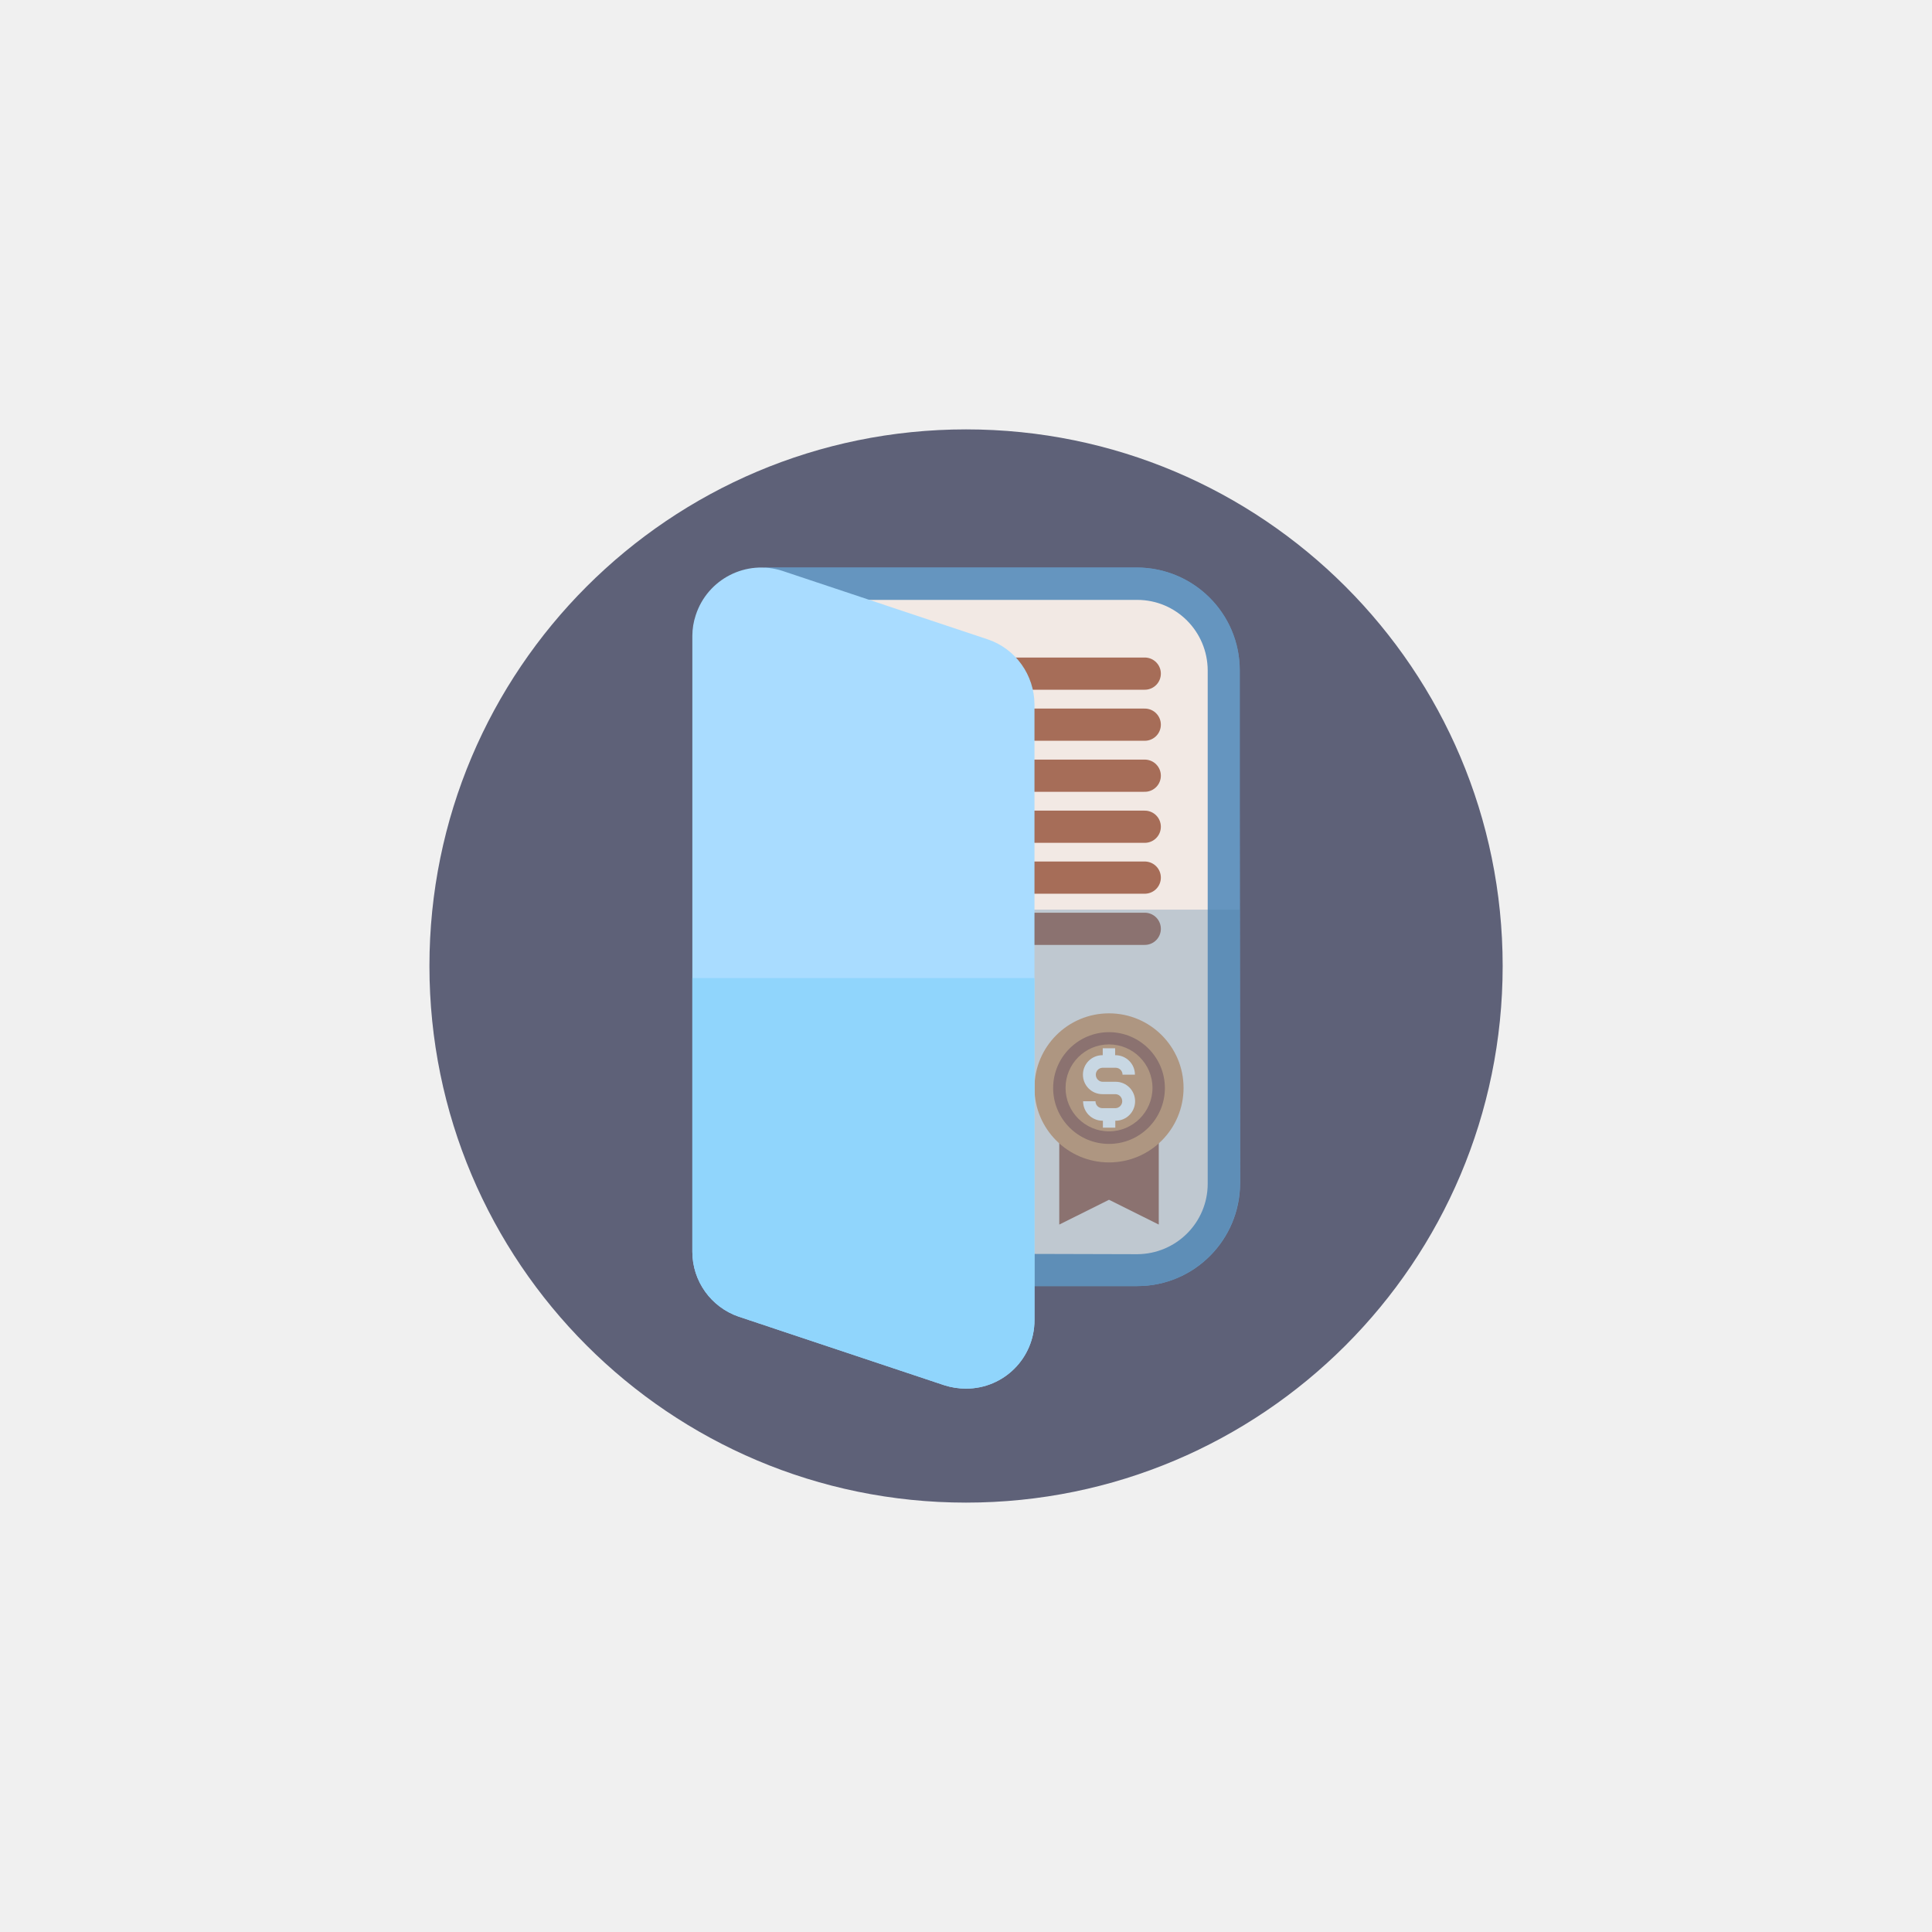
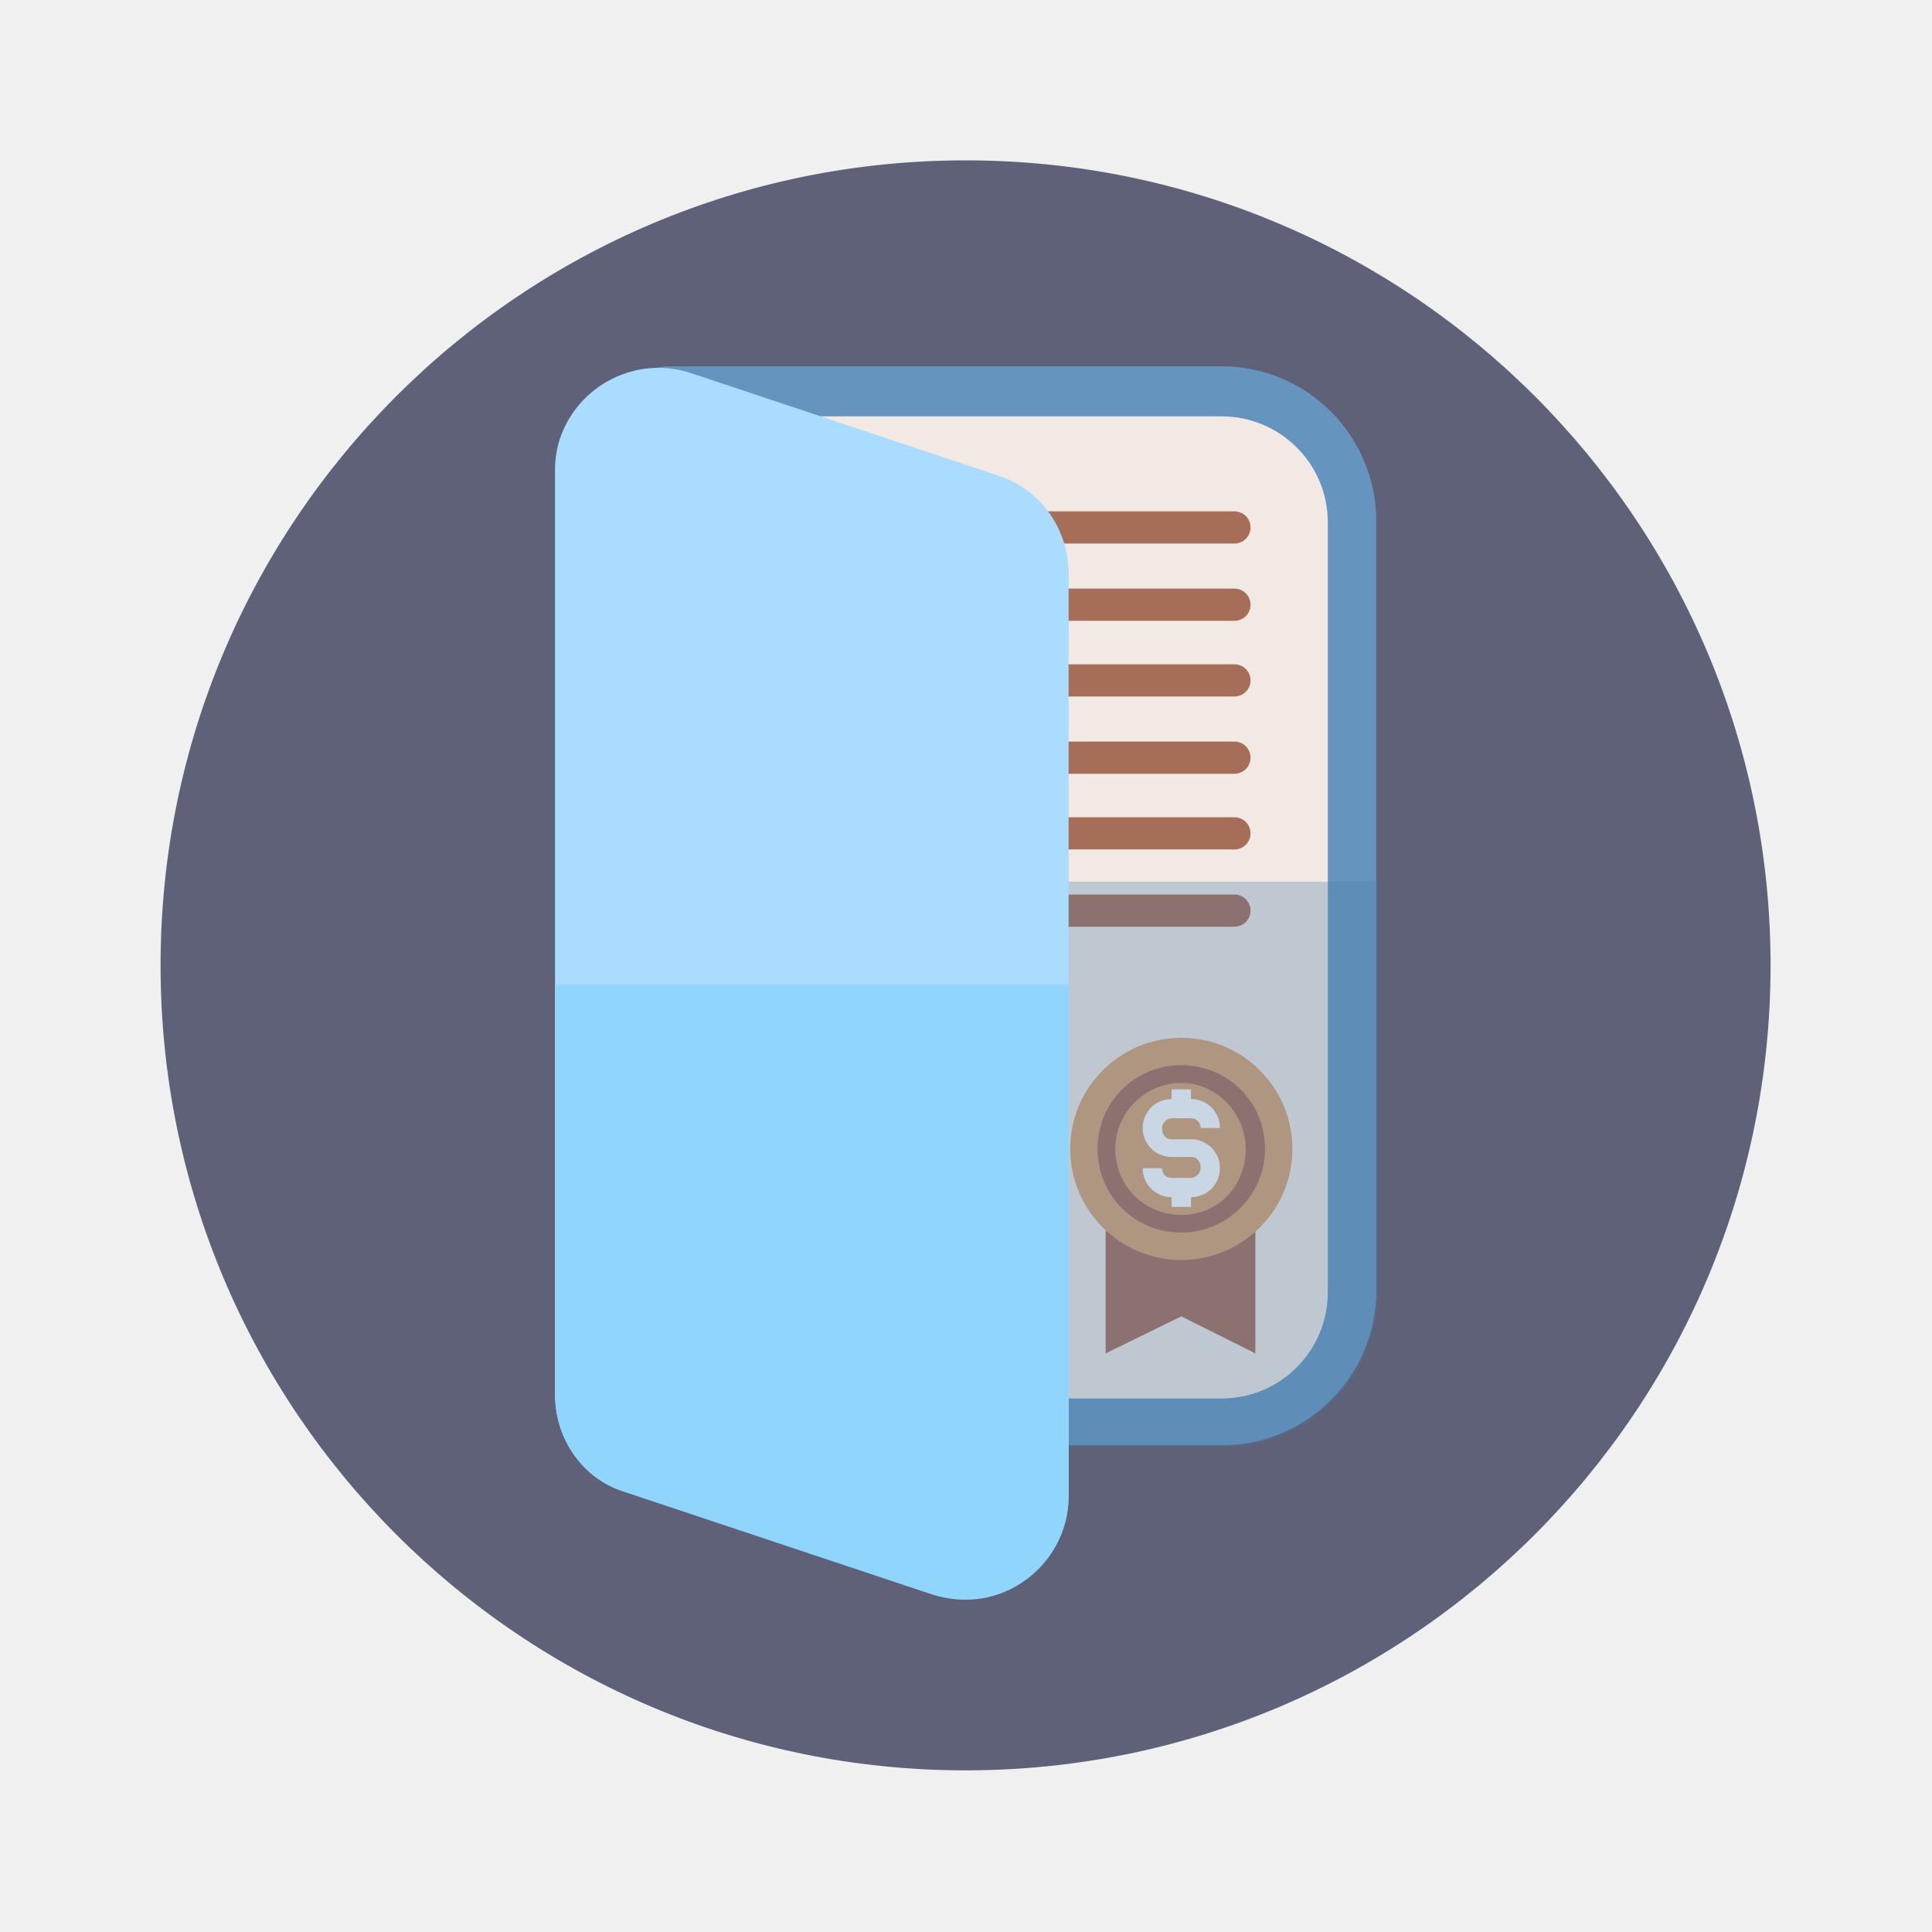
<svg xmlns="http://www.w3.org/2000/svg" version="1.1" id="Capa_1" x="0px" y="0px" viewBox="0 0 120 120" style="enable-background:new 0 0 120 120;" xml:space="preserve">
  <style type="text/css">
	.st0{fill:#AED3F2;fill-opacity:0;}
	.st1{fill:#5E6178;}
	.st2{fill:#6595BF;}
	.st3{fill:#F2E9E4;}
	.st4{fill:#A66D58;}
	.st5{fill:#D9A171;}
	.st6{fill:#FFFFFF;}
	.st7{fill:none;stroke:#A66D58;stroke-width:2;stroke-linecap:round;stroke-miterlimit:10;}
	.st8{opacity:0.31;fill:#4C7FA5;enable-background:new    ;}
	.st9{fill:#A9DCFF;}
	.st10{fill:#90D5FC;}
</style>
  <g id="Grupo_54859" transform="translate(-601.827 -7479.34)">
-     <rect id="Rectángulo_6858" x="621.83" y="7499.34" class="st0" width="80" height="80" />
+     <rect id="Rectángulo_6858" x="601.8" y="7479.3" class="st0" width="120" height="120" />
    <g id="Grupo_54858">
-       <circle id="Elipse_4060" class="st1" cx="661.83" cy="7539.34" r="33.33" />
+       <circle id="Elipse_4060" class="st1" cx="661.8" cy="7539.3" r="50" />
      <g id="Grupo_54857">
-         <path id="Trazado_102604" class="st2" d="M678.83,7529.47v-8.5c0-3.52-2.86-6.37-6.38-6.38h-22.84c-1.17,0-2.12,0.95-2.12,2.12     c0,0.26,0.05,0.52,0.14,0.76l15.41,40.38c0.31,0.82,1.1,1.37,1.99,1.37h7.44c3.52,0,6.37-2.86,6.38-6.38L678.83,7529.47     L678.83,7529.47z" />
-         <path id="Trazado_102605" class="st2" d="M678.83,7529.47v-8.5c0-3.52-2.86-6.37-6.38-6.38h-22.84c-1.17,0-2.12,0.95-2.12,2.12     c0,0.26,0.05,0.52,0.14,0.76l15.41,40.38c0.31,0.82,1.1,1.37,1.99,1.37h7.44c3.52,0,6.37-2.86,6.38-6.38L678.83,7529.47     L678.83,7529.47z" />
-         <path id="Trazado_102606" class="st3" d="M665.02,7557.22c-0.05,0-0.1-0.03-0.11-0.08l-15.41-40.38     c-0.02-0.04-0.01-0.08,0.01-0.11c0.02-0.03,0.06-0.05,0.1-0.05h22.85c2.42,0,4.37,1.96,4.38,4.38v31.88     c0,2.42-1.96,4.37-4.38,4.38L665.02,7557.22z" />
+         <path id="Trazado_102604" class="st2" d="M687.3,7524.5v-12.8c0-5.3-4.3-9.6-9.6-9.6h-34.3c-1.8,0-3.2,1.4-3.2,3.2     c0,0.4,0.1,0.8,0.2,1.1l23.1,60.6c0.5,1.2,1.6,2.1,3,2.1h11.2c5.3,0,9.6-4.3,9.6-9.6L687.3,7524.5L687.3,7524.5z" />
+         <path id="Trazado_102605" class="st2" d="M687.3,7524.5v-12.8c0-5.3-4.3-9.6-9.6-9.6h-34.3c-1.8,0-3.2,1.4-3.2,3.2     c0,0.4,0.1,0.8,0.2,1.1l23.1,60.6c0.5,1.2,1.6,2.1,3,2.1h11.2c5.3,0,9.6-4.3,9.6-9.6L687.3,7524.5L687.3,7524.5z" />
+         <path id="Trazado_102606" class="st3" d="M666.6,7566.2c-0.1,0-0.1,0-0.2-0.1l-23.1-60.6c0-0.1,0-0.1,0-0.2c0,0,0.1-0.1,0.1-0.1     h34.3c3.6,0,6.6,2.9,6.6,6.6v47.8c0,3.6-2.9,6.6-6.6,6.6L666.6,7566.2z" />
        <g id="Grupo_54856">
          <g id="Grupo_54853">
-             <path id="Trazado_102607" class="st4" d="M670.71,7553.86l3.09,1.54v-11.58h-6.18v11.58L670.71,7553.86z" />
+             <path id="Trazado_102607" class="st4" d="M675.2,7561.1l4.6,2.3v-17.4h-9.3v17.4L675.2,7561.1z" />
          </g>
          <g id="Grupo_54854">
-             <circle id="Elipse_4061" class="st5" cx="670.71" cy="7546.91" r="4.63" />
+             <circle id="Elipse_4061" class="st5" cx="675.2" cy="7550.7" r="6.9" />
          </g>
          <g id="Grupo_54855">
-             <path id="Trazado_102608" class="st4" d="M670.71,7550.39c-1.92,0-3.47-1.56-3.47-3.47c0-1.92,1.56-3.47,3.47-3.47       s3.47,1.56,3.47,3.47l0,0C674.18,7548.83,672.63,7550.39,670.71,7550.39z M670.71,7544.21c-1.49,0-2.7,1.21-2.7,2.7       c0,1.49,1.21,2.7,2.7,2.7c1.49,0,2.7-1.21,2.7-2.7C673.41,7545.42,672.2,7544.21,670.71,7544.21z" />
+             <path id="Trazado_102608" class="st4" d="M675.2,7555.9c-2.9,0-5.2-2.3-5.2-5.2c0-2.9,2.3-5.2,5.2-5.2c2.9,0,5.2,2.3,5.2,5.2       l0,0C680.4,7553.6,678,7555.9,675.2,7555.9z M675.2,7546.6c-2.2,0-4.1,1.8-4.1,4.1s1.8,4.1,4.1,4.1s4-1.8,4-4.1       C679.2,7548.5,677.4,7546.6,675.2,7546.6z" />
          </g>
-           <path id="Trazado_102609" class="st6" d="M671.12,7546.53h-0.82c-0.24-0.01-0.42-0.22-0.41-0.46c0.01-0.22,0.19-0.4,0.41-0.41      h0.82c0.24,0,0.43,0.19,0.43,0.43h0.77c0-0.67-0.54-1.21-1.21-1.21h-0.02v-0.43h-0.77v0.43h-0.02c-0.67,0-1.21,0.54-1.21,1.21      s0.54,1.21,1.21,1.21h0.82c0.24,0.01,0.42,0.22,0.41,0.46c-0.01,0.22-0.19,0.4-0.41,0.41h-0.82c-0.24,0-0.43-0.19-0.43-0.43      h-0.77c0,0.67,0.54,1.21,1.21,1.21h0.02v0.43h0.77v-0.43h0.02c0.67,0,1.21-0.54,1.21-1.21S671.79,7546.53,671.12,7546.53      L671.12,7546.53z" />
+           <path id="Trazado_102609" class="st6" d="M675.8,7550.1h-1.2c-0.4,0-0.6-0.3-0.6-0.7c0-0.3,0.3-0.6,0.6-0.6h1.2      c0.4,0,0.6,0.3,0.6,0.6h1.2c0-1-0.8-1.8-1.8-1.8h0v-0.6h-1.2v0.6h0c-1,0-1.8,0.8-1.8,1.8s0.8,1.8,1.8,1.8h1.2      c0.4,0,0.6,0.3,0.6,0.7c0,0.3-0.3,0.6-0.6,0.6h-1.2c-0.4,0-0.6-0.3-0.6-0.6h-1.2c0,1,0.8,1.8,1.8,1.8h0v0.6h1.2v-0.6h0      c1,0,1.8-0.8,1.8-1.8S676.8,7550.1,675.8,7550.1L675.8,7550.1z" />
        </g>
-         <line id="Línea_260" class="st7" x1="672.93" y1="7521.18" x2="653.38" y2="7521.18" />
-         <line id="Línea_261" class="st7" x1="672.93" y1="7524.35" x2="653.38" y2="7524.35" />
-         <line id="Línea_262" class="st7" x1="672.93" y1="7527.52" x2="653.38" y2="7527.52" />
-         <line id="Línea_263" class="st7" x1="672.93" y1="7530.69" x2="653.38" y2="7530.69" />
-         <line id="Línea_264" class="st7" x1="672.93" y1="7533.85" x2="653.38" y2="7533.85" />
-         <line id="Línea_265" class="st7" x1="672.93" y1="7537.03" x2="653.38" y2="7537.03" />
-         <path id="Trazado_102610" class="st8" d="M668.2,7535.84h-13.57l8.4,22.01c0.31,0.82,1.1,1.37,1.98,1.37h7.44     c3.52,0,6.37-2.86,6.38-6.38v-17L668.2,7535.84z" />
-         <path id="Trazado_102611" class="st9" d="M663.2,7519.06l-12.77-4.26c-2.25-0.73-4.66,0.5-5.39,2.75     c-0.14,0.42-0.21,0.85-0.21,1.29v38.25c0,1.82,1.16,3.44,2.88,4.03l12.77,4.26c0.44,0.14,0.89,0.21,1.35,0.21     c2.35,0,4.25-1.9,4.25-4.25v-38.25C666.07,7521.27,664.92,7519.65,663.2,7519.06L663.2,7519.06z" />
-         <path id="Trazado_102612" class="st10" d="M666.08,7540.09h-21.25v17c0,1.82,1.16,3.44,2.88,4.03l12.77,4.26     c0.44,0.14,0.89,0.21,1.35,0.21c2.35,0,4.25-1.9,4.25-4.25L666.08,7540.09z" />
+         <line id="Línea_260" class="st7" x1="678.5" y1="7512.1" x2="649.2" y2="7512.1" />
+         <line id="Línea_261" class="st7" x1="678.5" y1="7516.9" x2="649.2" y2="7516.9" />
+         <line id="Línea_262" class="st7" x1="678.5" y1="7521.6" x2="649.2" y2="7521.6" />
+         <line id="Línea_263" class="st7" x1="678.5" y1="7526.4" x2="649.2" y2="7526.4" />
+         <line id="Línea_264" class="st7" x1="678.5" y1="7531.1" x2="649.2" y2="7531.1" />
+         <line id="Línea_265" class="st7" x1="678.5" y1="7535.9" x2="649.2" y2="7535.9" />
+         <path id="Trazado_102610" class="st8" d="M671.4,7534.1H651l12.6,33c0.5,1.2,1.6,2.1,3,2.1h11.2c5.3,0,9.6-4.3,9.6-9.6v-25.5     H671.4z" />
+         <path id="Trazado_102611" class="st9" d="M663.9,7508.9l-19.2-6.4c-3.4-1.1-7,0.8-8.1,4.1c-0.2,0.6-0.3,1.3-0.3,1.9v57.4     c0,2.7,1.7,5.2,4.3,6l19.2,6.4c0.7,0.2,1.3,0.3,2,0.3c3.5,0,6.4-2.8,6.4-6.4V7515C668.2,7512.2,666.5,7509.8,663.9,7508.9     L663.9,7508.9z" />
+         <path id="Trazado_102612" class="st10" d="M668.2,7540.5h-31.9v25.5c0,2.7,1.7,5.2,4.3,6l19.2,6.4c0.7,0.2,1.3,0.3,2,0.3     c3.5,0,6.4-2.9,6.4-6.4V7540.5z" />
      </g>
    </g>
  </g>
</svg>
